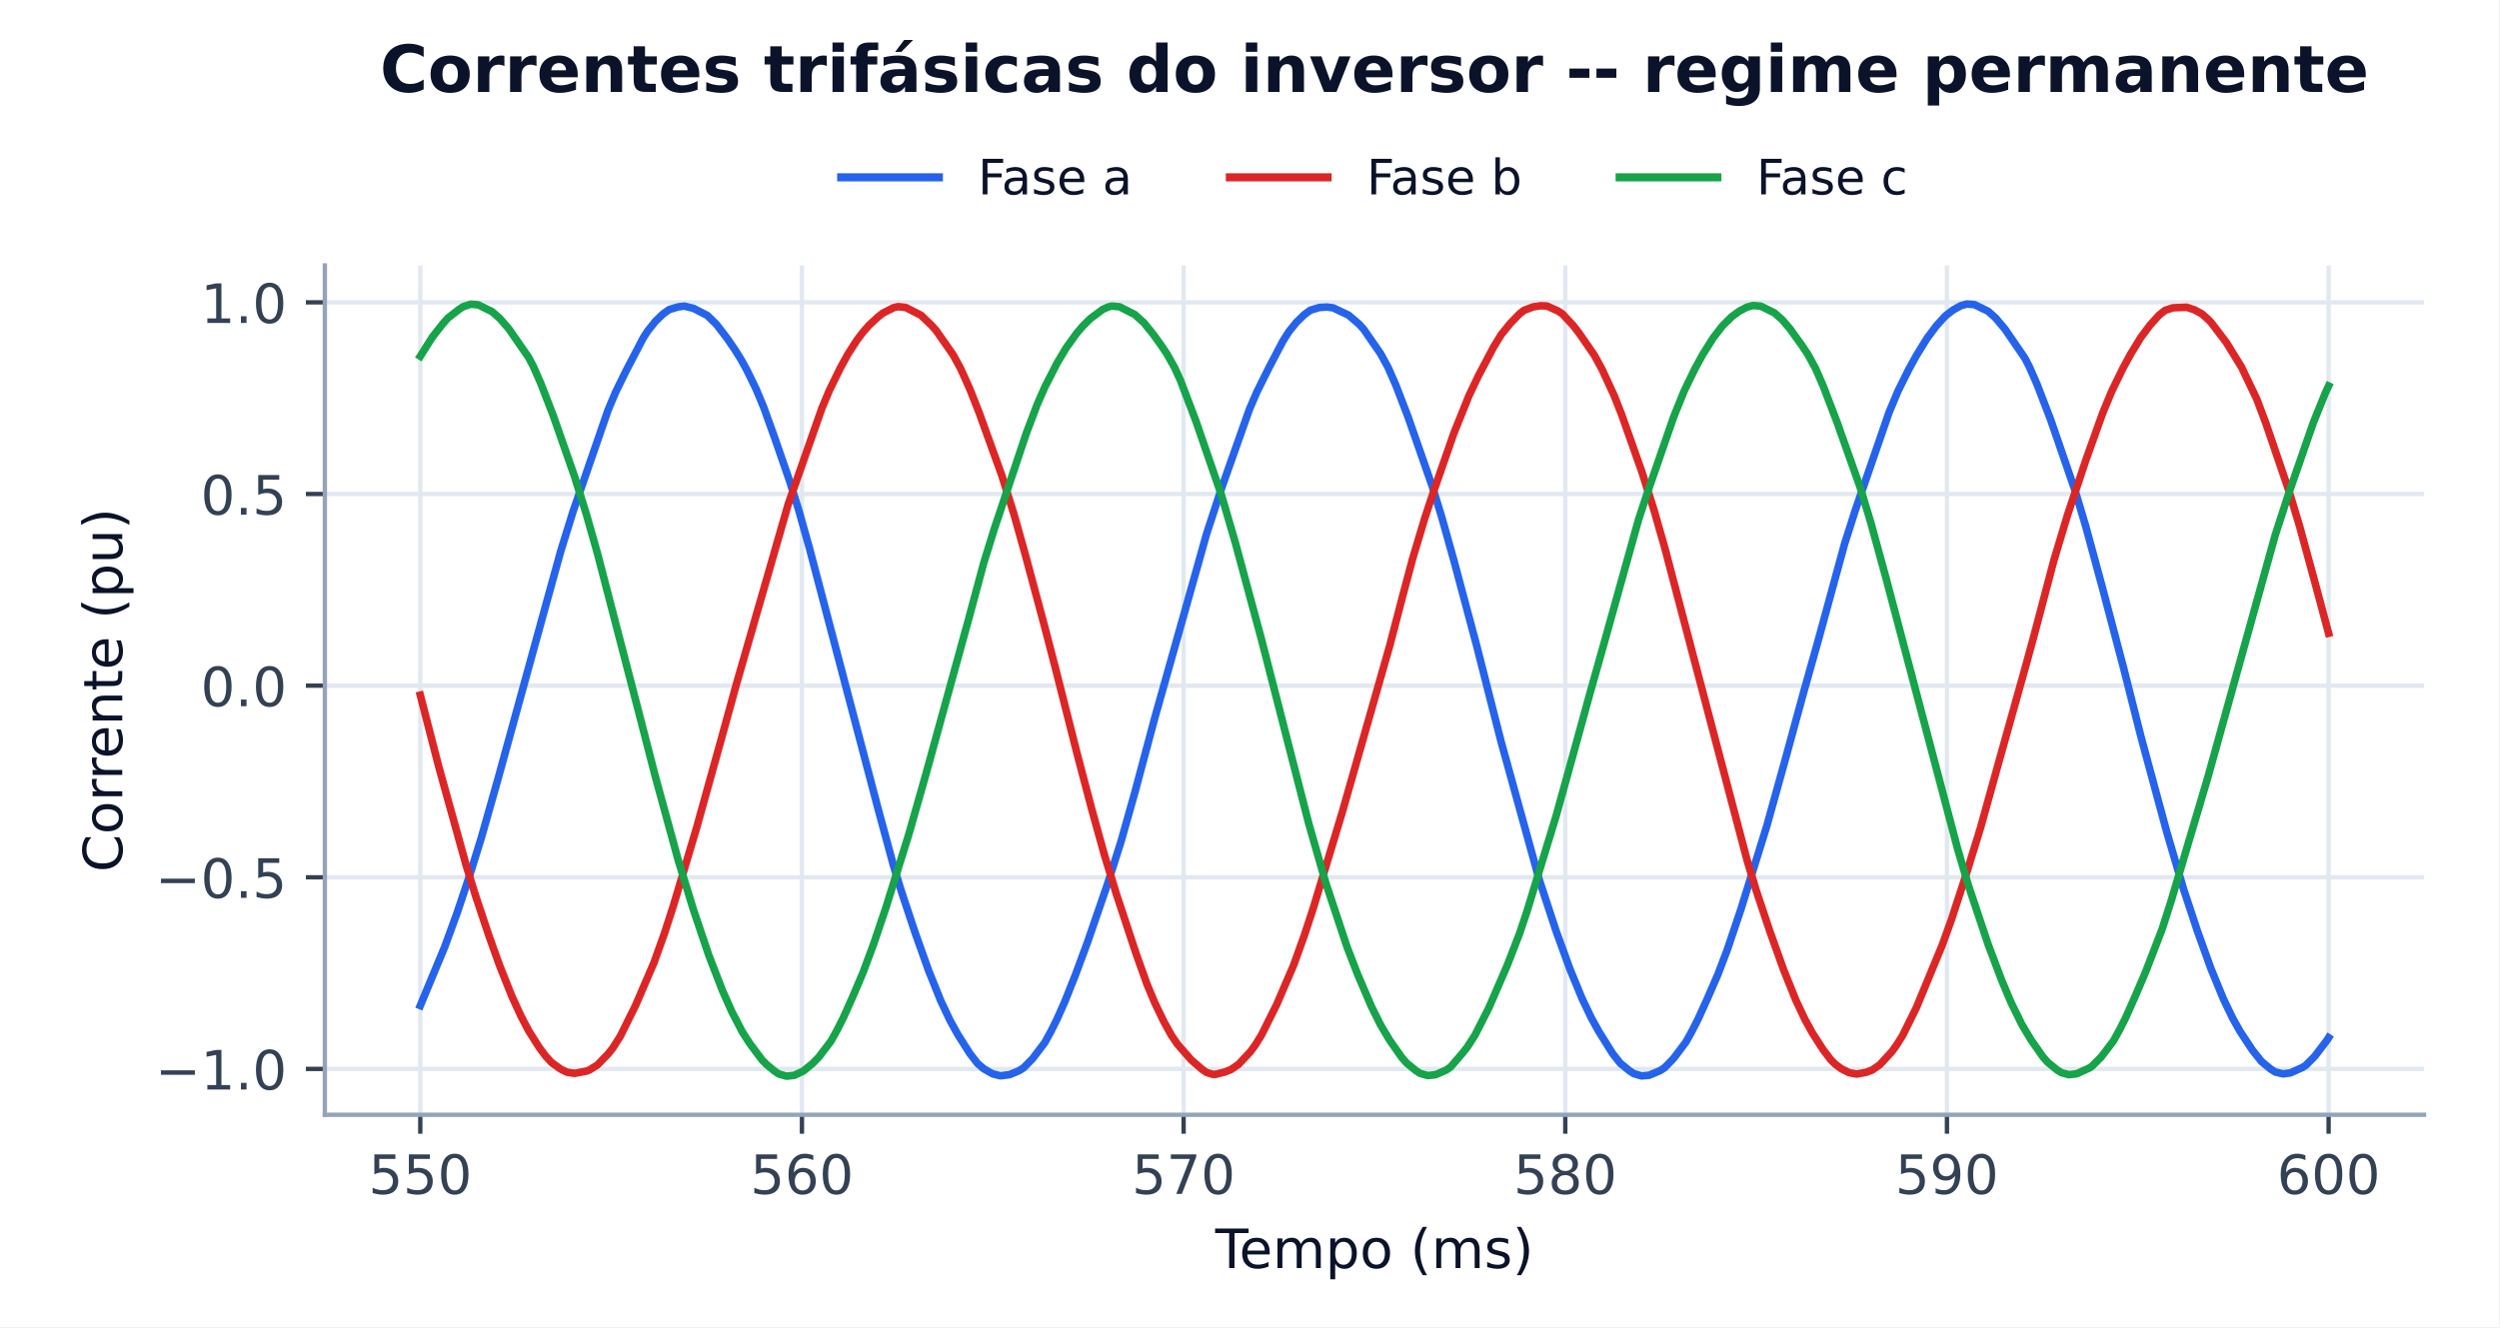
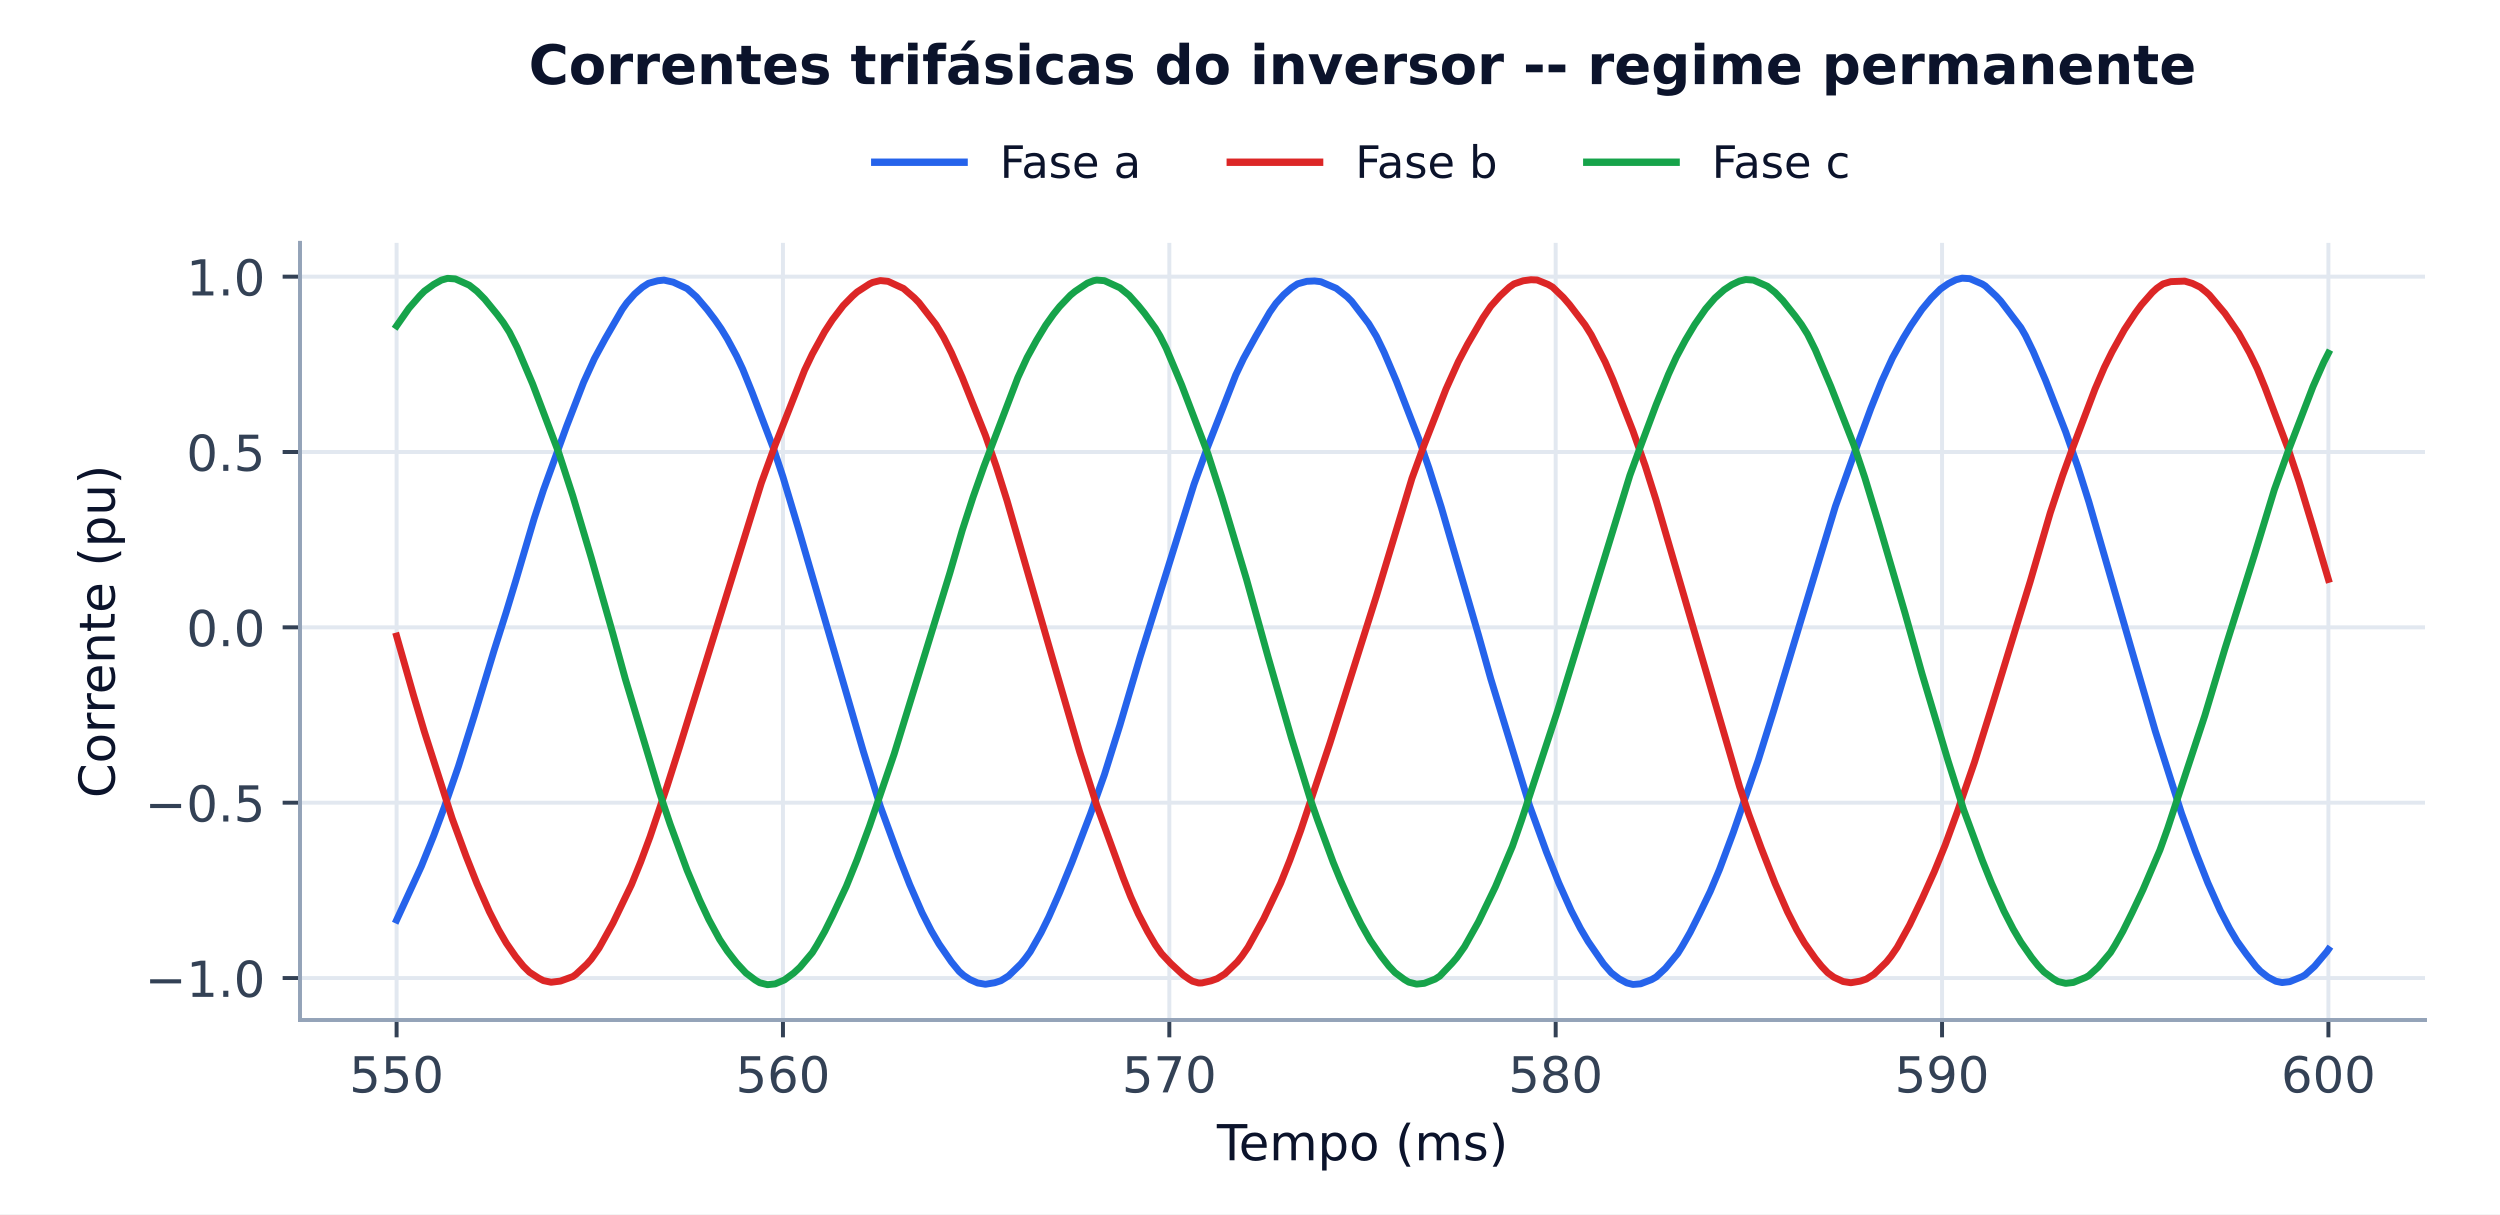
- <svg xmlns="http://www.w3.org/2000/svg" xmlns:xlink="http://www.w3.org/1999/xlink" width="460.8pt" height="244.8pt" viewBox="0 0 460.8 244.8" version="1.1">
+ <svg xmlns="http://www.w3.org/2000/svg" xmlns:xlink="http://www.w3.org/1999/xlink" width="504pt" height="244.8pt" viewBox="0 0 504 244.8" version="1.1">
  <defs>
    <style type="text/css">*{stroke-linejoin: round; stroke-linecap: butt}</style>
  </defs>
  <g id="figure_1">
    <g id="patch_1">
-       <path d="M 0 244.8  L 460.8 244.8  L 460.8 0  L 0 0  z " style="fill: #ffffff" />
+       <path d="M 0 244.8  L 504 244.8  L 504 0  L 0 0  z " style="fill: #ffffff" />
    </g>
    <g id="axes_1">
      <g id="patch_2">
-         <path d="M 59.904 205.632  L 446.976 205.632  L 446.976 48.96  L 59.904 48.96  z " style="fill: #ffffff" />
+         <path d="M 60.48 205.632  L 488.88 205.632  L 488.88 48.96  L 60.48 48.96  z " style="fill: #ffffff" />
      </g>
      <g id="matplotlib.axis_1">
        <g id="xtick_1">
          <g id="line2d_1">
-             <path d="M 77.498 205.632  L 77.498 48.96  " clip-path="url(#p3cdca58658)" style="fill: none; stroke: #e2e8f0; stroke-width: 0.8; stroke-linecap: square" />
+             <path d="M 79.953 205.632  L 79.953 48.96  " clip-path="url(#p0c3bc99618)" style="fill: none; stroke: #e2e8f0; stroke-width: 0.8; stroke-linecap: square" />
          </g>
          <g id="line2d_2">
            <defs>
-               <path id="m3d2c56692a" d="M 0 0  L 0 3.5  " style="stroke: #334155; stroke-width: 0.8" />
+               <path id="ma437b19add" d="M 0 0  L 0 3.5  " style="stroke: #334155; stroke-width: 0.8" />
            </defs>
            <g>
-               <use xlink:href="#m3d2c56692a" x="77.498" y="205.632" style="fill: #334155; stroke: #334155; stroke-width: 0.8" />
+               <use xlink:href="#ma437b19add" x="79.953" y="205.632" style="fill: #334155; stroke: #334155; stroke-width: 0.8" />
            </g>
          </g>
          <g id="text_1">
-             <text style="font-size: 10px; font-family: 'DejaVu Sans', 'Segoe UI', 'Arial', sans-serif; text-anchor: middle; fill: #334155" x="77.498" y="220.23" transform="rotate(-0 77.49818 220.2304)">550</text>
+             <text style="font-size: 10px; font-family: 'DejaVu Sans', 'Segoe UI', 'Arial', sans-serif; text-anchor: middle; fill: #334155" x="79.953" y="220.23" transform="rotate(-0 79.95273 220.2304)">550</text>
          </g>
        </g>
        <g id="xtick_2">
          <g id="line2d_3">
-             <path d="M 147.875 205.632  L 147.875 48.96  " clip-path="url(#p3cdca58658)" style="fill: none; stroke: #e2e8f0; stroke-width: 0.8; stroke-linecap: square" />
+             <path d="M 157.844 205.632  L 157.844 48.96  " clip-path="url(#p0c3bc99618)" style="fill: none; stroke: #e2e8f0; stroke-width: 0.8; stroke-linecap: square" />
          </g>
          <g id="line2d_4">
            <g>
-               <use xlink:href="#m3d2c56692a" x="147.875" y="205.632" style="fill: #334155; stroke: #334155; stroke-width: 0.8" />
+               <use xlink:href="#ma437b19add" x="157.844" y="205.632" style="fill: #334155; stroke: #334155; stroke-width: 0.8" />
            </g>
          </g>
          <g id="text_2">
-             <text style="font-size: 10px; font-family: 'DejaVu Sans', 'Segoe UI', 'Arial', sans-serif; text-anchor: middle; fill: #334155" x="147.875" y="220.23" transform="rotate(-0 147.8749 220.2304)">560</text>
+             <text style="font-size: 10px; font-family: 'DejaVu Sans', 'Segoe UI', 'Arial', sans-serif; text-anchor: middle; fill: #334155" x="157.844" y="220.23" transform="rotate(-0 157.8436 220.2304)">560</text>
          </g>
        </g>
        <g id="xtick_3">
          <g id="line2d_5">
-             <path d="M 218.252 205.632  L 218.252 48.96  " clip-path="url(#p3cdca58658)" style="fill: none; stroke: #e2e8f0; stroke-width: 0.8; stroke-linecap: square" />
+             <path d="M 235.735 205.632  L 235.735 48.96  " clip-path="url(#p0c3bc99618)" style="fill: none; stroke: #e2e8f0; stroke-width: 0.8; stroke-linecap: square" />
          </g>
          <g id="line2d_6">
            <g>
-               <use xlink:href="#m3d2c56692a" x="218.252" y="205.632" style="fill: #334155; stroke: #334155; stroke-width: 0.8" />
+               <use xlink:href="#ma437b19add" x="235.735" y="205.632" style="fill: #334155; stroke: #334155; stroke-width: 0.8" />
            </g>
          </g>
          <g id="text_3">
-             <text style="font-size: 10px; font-family: 'DejaVu Sans', 'Segoe UI', 'Arial', sans-serif; text-anchor: middle; fill: #334155" x="218.252" y="220.23" transform="rotate(-0 218.2516 220.2304)">570</text>
+             <text style="font-size: 10px; font-family: 'DejaVu Sans', 'Segoe UI', 'Arial', sans-serif; text-anchor: middle; fill: #334155" x="235.735" y="220.23" transform="rotate(-0 235.7345 220.2304)">570</text>
          </g>
        </g>
        <g id="xtick_4">
          <g id="line2d_7">
-             <path d="M 288.628 205.632  L 288.628 48.96  " clip-path="url(#p3cdca58658)" style="fill: none; stroke: #e2e8f0; stroke-width: 0.8; stroke-linecap: square" />
+             <path d="M 313.625 205.632  L 313.625 48.96  " clip-path="url(#p0c3bc99618)" style="fill: none; stroke: #e2e8f0; stroke-width: 0.8; stroke-linecap: square" />
          </g>
          <g id="line2d_8">
            <g>
-               <use xlink:href="#m3d2c56692a" x="288.628" y="205.632" style="fill: #334155; stroke: #334155; stroke-width: 0.8" />
+               <use xlink:href="#ma437b19add" x="313.625" y="205.632" style="fill: #334155; stroke: #334155; stroke-width: 0.8" />
            </g>
          </g>
          <g id="text_4">
-             <text style="font-size: 10px; font-family: 'DejaVu Sans', 'Segoe UI', 'Arial', sans-serif; text-anchor: middle; fill: #334155" x="288.628" y="220.23" transform="rotate(-0 288.6284 220.2304)">580</text>
+             <text style="font-size: 10px; font-family: 'DejaVu Sans', 'Segoe UI', 'Arial', sans-serif; text-anchor: middle; fill: #334155" x="313.625" y="220.23" transform="rotate(-0 313.6255 220.2304)">580</text>
          </g>
        </g>
        <g id="xtick_5">
          <g id="line2d_9">
-             <path d="M 359.005 205.632  L 359.005 48.96  " clip-path="url(#p3cdca58658)" style="fill: none; stroke: #e2e8f0; stroke-width: 0.8; stroke-linecap: square" />
+             <path d="M 391.516 205.632  L 391.516 48.96  " clip-path="url(#p0c3bc99618)" style="fill: none; stroke: #e2e8f0; stroke-width: 0.8; stroke-linecap: square" />
          </g>
          <g id="line2d_10">
            <g>
-               <use xlink:href="#m3d2c56692a" x="359.005" y="205.632" style="fill: #334155; stroke: #334155; stroke-width: 0.8" />
+               <use xlink:href="#ma437b19add" x="391.516" y="205.632" style="fill: #334155; stroke: #334155; stroke-width: 0.8" />
            </g>
          </g>
          <g id="text_5">
-             <text style="font-size: 10px; font-family: 'DejaVu Sans', 'Segoe UI', 'Arial', sans-serif; text-anchor: middle; fill: #334155" x="359.005" y="220.23" transform="rotate(-0 359.0051 220.2304)">590</text>
+             <text style="font-size: 10px; font-family: 'DejaVu Sans', 'Segoe UI', 'Arial', sans-serif; text-anchor: middle; fill: #334155" x="391.516" y="220.23" transform="rotate(-0 391.5164 220.2304)">590</text>
          </g>
        </g>
        <g id="xtick_6">
          <g id="line2d_11">
-             <path d="M 429.382 205.632  L 429.382 48.96  " clip-path="url(#p3cdca58658)" style="fill: none; stroke: #e2e8f0; stroke-width: 0.8; stroke-linecap: square" />
+             <path d="M 469.407 205.632  L 469.407 48.96  " clip-path="url(#p0c3bc99618)" style="fill: none; stroke: #e2e8f0; stroke-width: 0.8; stroke-linecap: square" />
          </g>
          <g id="line2d_12">
            <g>
-               <use xlink:href="#m3d2c56692a" x="429.382" y="205.632" style="fill: #334155; stroke: #334155; stroke-width: 0.8" />
+               <use xlink:href="#ma437b19add" x="469.407" y="205.632" style="fill: #334155; stroke: #334155; stroke-width: 0.8" />
            </g>
          </g>
          <g id="text_6">
-             <text style="font-size: 10px; font-family: 'DejaVu Sans', 'Segoe UI', 'Arial', sans-serif; text-anchor: middle; fill: #334155" x="429.382" y="220.23" transform="rotate(-0 429.3818 220.2304)">600</text>
+             <text style="font-size: 10px; font-family: 'DejaVu Sans', 'Segoe UI', 'Arial', sans-serif; text-anchor: middle; fill: #334155" x="469.407" y="220.23" transform="rotate(-0 469.4073 220.2304)">600</text>
          </g>
        </g>
        <g id="text_7">
-           <text style="font-size: 10px; font-family: 'DejaVu Sans', 'Segoe UI', 'Arial', sans-serif; text-anchor: middle; fill: #0b132b" x="253.44" y="233.909" transform="rotate(-0 253.44 233.9086)">Tempo (ms)</text>
+           <text style="font-size: 10px; font-family: 'DejaVu Sans', 'Segoe UI', 'Arial', sans-serif; text-anchor: middle; fill: #0b132b" x="274.68" y="233.909" transform="rotate(-0 274.68 233.9086)">Tempo (ms)</text>
        </g>
      </g>
      <g id="matplotlib.axis_2">
        <g id="ytick_1">
          <g id="line2d_13">
-             <path d="M 59.904 197.173  L 446.976 197.173  " clip-path="url(#p3cdca58658)" style="fill: none; stroke: #e2e8f0; stroke-width: 0.8; stroke-linecap: square" />
+             <path d="M 60.48 197.173  L 488.88 197.173  " clip-path="url(#p0c3bc99618)" style="fill: none; stroke: #e2e8f0; stroke-width: 0.8; stroke-linecap: square" />
          </g>
          <g id="line2d_14">
            <defs>
-               <path id="m2f5273714c" d="M 0 0  L -3.5 0  " style="stroke: #334155; stroke-width: 0.8" />
+               <path id="m1d8963b9db" d="M 0 0  L -3.5 0  " style="stroke: #334155; stroke-width: 0.8" />
            </defs>
            <g>
-               <use xlink:href="#m2f5273714c" x="59.904" y="197.173" style="fill: #334155; stroke: #334155; stroke-width: 0.8" />
+               <use xlink:href="#m1d8963b9db" x="60.48" y="197.173" style="fill: #334155; stroke: #334155; stroke-width: 0.8" />
            </g>
          </g>
          <g id="text_8">
-             <text style="font-size: 10px; font-family: 'DejaVu Sans', 'Segoe UI', 'Arial', sans-serif; text-anchor: end; fill: #334155" x="52.904" y="200.972" transform="rotate(-0 52.904 200.9718)">−1.0</text>
+             <text style="font-size: 10px; font-family: 'DejaVu Sans', 'Segoe UI', 'Arial', sans-serif; text-anchor: end; fill: #334155" x="53.48" y="200.972" transform="rotate(-0 53.48 200.9718)">−1.0</text>
          </g>
        </g>
        <g id="ytick_2">
          <g id="line2d_15">
-             <path d="M 59.904 161.823  L 446.976 161.823  " clip-path="url(#p3cdca58658)" style="fill: none; stroke: #e2e8f0; stroke-width: 0.8; stroke-linecap: square" />
+             <path d="M 60.48 161.823  L 488.88 161.823  " clip-path="url(#p0c3bc99618)" style="fill: none; stroke: #e2e8f0; stroke-width: 0.8; stroke-linecap: square" />
          </g>
          <g id="line2d_16">
            <g>
-               <use xlink:href="#m2f5273714c" x="59.904" y="161.823" style="fill: #334155; stroke: #334155; stroke-width: 0.8" />
+               <use xlink:href="#m1d8963b9db" x="60.48" y="161.823" style="fill: #334155; stroke: #334155; stroke-width: 0.8" />
            </g>
          </g>
          <g id="text_9">
-             <text style="font-size: 10px; font-family: 'DejaVu Sans', 'Segoe UI', 'Arial', sans-serif; text-anchor: end; fill: #334155" x="52.904" y="165.622" transform="rotate(-0 52.904 165.6219)">−0.5</text>
+             <text style="font-size: 10px; font-family: 'DejaVu Sans', 'Segoe UI', 'Arial', sans-serif; text-anchor: end; fill: #334155" x="53.48" y="165.622" transform="rotate(-0 53.48 165.6219)">−0.5</text>
          </g>
        </g>
        <g id="ytick_3">
          <g id="line2d_17">
-             <path d="M 59.904 126.473  L 446.976 126.473  " clip-path="url(#p3cdca58658)" style="fill: none; stroke: #e2e8f0; stroke-width: 0.8; stroke-linecap: square" />
+             <path d="M 60.48 126.473  L 488.88 126.473  " clip-path="url(#p0c3bc99618)" style="fill: none; stroke: #e2e8f0; stroke-width: 0.8; stroke-linecap: square" />
          </g>
          <g id="line2d_18">
            <g>
-               <use xlink:href="#m2f5273714c" x="59.904" y="126.473" style="fill: #334155; stroke: #334155; stroke-width: 0.8" />
+               <use xlink:href="#m1d8963b9db" x="60.48" y="126.473" style="fill: #334155; stroke: #334155; stroke-width: 0.8" />
            </g>
          </g>
          <g id="text_10">
-             <text style="font-size: 10px; font-family: 'DejaVu Sans', 'Segoe UI', 'Arial', sans-serif; text-anchor: end; fill: #334155" x="52.904" y="130.272" transform="rotate(-0 52.904 130.272)">0.0</text>
+             <text style="font-size: 10px; font-family: 'DejaVu Sans', 'Segoe UI', 'Arial', sans-serif; text-anchor: end; fill: #334155" x="53.48" y="130.272" transform="rotate(-0 53.48 130.272)">0.0</text>
          </g>
        </g>
        <g id="ytick_4">
          <g id="line2d_19">
-             <path d="M 59.904 91.123  L 446.976 91.123  " clip-path="url(#p3cdca58658)" style="fill: none; stroke: #e2e8f0; stroke-width: 0.8; stroke-linecap: square" />
+             <path d="M 60.48 91.123  L 488.88 91.123  " clip-path="url(#p0c3bc99618)" style="fill: none; stroke: #e2e8f0; stroke-width: 0.8; stroke-linecap: square" />
          </g>
          <g id="line2d_20">
            <g>
-               <use xlink:href="#m2f5273714c" x="59.904" y="91.123" style="fill: #334155; stroke: #334155; stroke-width: 0.8" />
+               <use xlink:href="#m1d8963b9db" x="60.48" y="91.123" style="fill: #334155; stroke: #334155; stroke-width: 0.8" />
            </g>
          </g>
          <g id="text_11">
-             <text style="font-size: 10px; font-family: 'DejaVu Sans', 'Segoe UI', 'Arial', sans-serif; text-anchor: end; fill: #334155" x="52.904" y="94.922" transform="rotate(-0 52.904 94.92212)">0.5</text>
+             <text style="font-size: 10px; font-family: 'DejaVu Sans', 'Segoe UI', 'Arial', sans-serif; text-anchor: end; fill: #334155" x="53.48" y="94.922" transform="rotate(-0 53.48 94.92212)">0.5</text>
          </g>
        </g>
        <g id="ytick_5">
          <g id="line2d_21">
-             <path d="M 59.904 55.773  L 446.976 55.773  " clip-path="url(#p3cdca58658)" style="fill: none; stroke: #e2e8f0; stroke-width: 0.8; stroke-linecap: square" />
+             <path d="M 60.48 55.773  L 488.88 55.773  " clip-path="url(#p0c3bc99618)" style="fill: none; stroke: #e2e8f0; stroke-width: 0.8; stroke-linecap: square" />
          </g>
          <g id="line2d_22">
            <g>
-               <use xlink:href="#m2f5273714c" x="59.904" y="55.773" style="fill: #334155; stroke: #334155; stroke-width: 0.8" />
+               <use xlink:href="#m1d8963b9db" x="60.48" y="55.773" style="fill: #334155; stroke: #334155; stroke-width: 0.8" />
            </g>
          </g>
          <g id="text_12">
-             <text style="font-size: 10px; font-family: 'DejaVu Sans', 'Segoe UI', 'Arial', sans-serif; text-anchor: end; fill: #334155" x="52.904" y="59.572" transform="rotate(-0 52.904 59.57223)">1.0</text>
+             <text style="font-size: 10px; font-family: 'DejaVu Sans', 'Segoe UI', 'Arial', sans-serif; text-anchor: end; fill: #334155" x="53.48" y="59.572" transform="rotate(-0 53.48 59.57223)">1.0</text>
          </g>
        </g>
        <g id="text_13">
-           <text style="font-size: 10px; font-family: 'DejaVu Sans', 'Segoe UI', 'Arial', sans-serif; text-anchor: middle; fill: #0b132b" x="22.541" y="127.296" transform="rotate(-90 22.5415 127.296)">Corrente (pu)</text>
+           <text style="font-size: 10px; font-family: 'DejaVu Sans', 'Segoe UI', 'Arial', sans-serif; text-anchor: middle; fill: #0b132b" x="23.117" y="127.296" transform="rotate(-90 23.1175 127.296)">Corrente (pu)</text>
        </g>
      </g>
      <g id="line2d_23">
-         <path d="M 77.498 185.488  L 82.002 174.657  L 84.254 168.481  L 86.506 161.768  L 88.758 154.51  L 91.855 143.575  L 100.019 113.888  L 103.397 101.654  L 105.649 94.406  L 112.124 75.639  L 113.531 72.295  L 115.502 68.287  L 118.598 62.355  L 119.443 61.041  L 120.85 59.276  L 122.258 57.914  L 123.384 57.11  L 125.073 56.599  L 126.199 56.467  L 127.888 56.885  L 130.421 58.183  L 132.111 59.841  L 134.081 62.409  L 135.489 64.465  L 136.615 66.265  L 137.741 68.31  L 139.43 71.783  L 140.837 75.17  L 142.808 80.658  L 145.623 88.786  L 147.312 94.209  L 149.282 101.222  L 161.95 149.335  L 164.765 159.701  L 166.173 164.311  L 168.706 171.939  L 171.24 179.059  L 173.492 184.655  L 175.181 188.228  L 176.589 190.779  L 178.841 194.335  L 180.248 196.148  L 181.374 197.124  L 182.5 197.786  L 183.063 198.087  L 184.471 198.44  L 186.16 198.227  L 187.849 197.529  L 188.693 197.009  L 190.382 195.302  L 192.635 192.335  L 193.761 190.292  L 194.887 188.038  L 196.294 184.873  L 198.265 179.921  L 200.517 173.835  L 204.176 163.212  L 206.71 155.213  L 209.243 146.233  L 212.903 132.53  L 220.222 106.552  L 222.474 98.51  L 225.289 89.919  L 230.356 75.575  L 231.764 72.295  L 234.016 67.768  L 236.55 62.936  L 237.676 61.152  L 239.083 59.418  L 240.491 58.049  L 241.617 57.223  L 243.306 56.713  L 244.713 56.641  L 245.839 56.79  L 248.654 58.121  L 250.625 59.815  L 251.469 60.75  L 254.566 65.233  L 255.974 67.819  L 257.381 71.041  L 259.633 76.897  L 264.137 89.809  L 265.826 95.317  L 268.078 103.346  L 272.301 119.149  L 274.835 129.131  L 276.805 136.855  L 283.843 162.326  L 286.939 171.751  L 289.473 178.721  L 291.725 184.197  L 293.414 187.731  L 294.822 190.278  L 297.355 194.337  L 298.763 196.118  L 300.452 197.504  L 301.296 198.054  L 302.704 198.462  L 304.111 198.333  L 306.082 197.498  L 306.926 196.962  L 308.615 195.216  L 310.867 192.218  L 311.993 190.192  L 313.119 187.973  L 314.809 184.253  L 316.779 179.72  L 318.468 175.274  L 321.002 167.759  L 325.787 152.359  L 329.165 140.205  L 332.543 127.828  L 335.359 117.799  L 340.144 100.271  L 342.115 94.091  L 348.308 76.131  L 349.997 72.093  L 351.967 68.128  L 353.375 65.571  L 355.346 62.38  L 357.035 60.123  L 358.724 58.264  L 360.131 57.183  L 361.539 56.401  L 362.665 56.081  L 364.072 56.179  L 366.606 57.421  L 368.013 58.688  L 369.702 60.7  L 373.362 66.041  L 374.206 67.665  L 375.614 70.88  L 378.148 77.471  L 382.652 90.558  L 384.622 97.167  L 387.719 108.579  L 391.66 123.538  L 394.756 135.801  L 399.542 153.481  L 402.639 164.017  L 405.172 171.687  L 407.706 178.723  L 409.958 184.21  L 411.647 187.727  L 413.054 190.253  L 415.306 193.666  L 416.996 195.795  L 418.685 197.19  L 419.529 197.728  L 420.937 198.084  L 422.344 197.901  L 424.596 196.884  L 425.159 196.522  L 426.848 194.816  L 429.1 191.855  L 429.382 191.412  L 429.382 191.412  " clip-path="url(#p3cdca58658)" style="fill: none; stroke: #2563eb; stroke-width: 1.4; stroke-linecap: square" />
+         <path d="M 79.953 185.488  L 84.938 174.657  L 87.43 168.481  L 89.611 162.637  L 92.415 154.51  L 95.531 144.576  L 99.581 131.215  L 102.074 123.345  L 103.943 117.192  L 107.682 104.553  L 109.551 98.822  L 114.225 85.925  L 117.652 77.077  L 119.833 72.295  L 122.014 68.287  L 125.441 62.355  L 126.376 61.041  L 127.934 59.276  L 129.491 57.914  L 130.738 57.11  L 132.607 56.599  L 133.853 56.467  L 135.723 56.885  L 138.527 58.183  L 140.396 59.841  L 142.577 62.409  L 144.135 64.465  L 145.381 66.265  L 146.627 68.31  L 148.497 71.783  L 149.743 74.444  L 151.612 79.068  L 155.974 90.508  L 157.844 96.143  L 160.959 106.537  L 174.045 151.484  L 177.472 162.569  L 181.211 172.761  L 183.392 178.314  L 185.884 184.005  L 187.754 187.661  L 189.312 190.309  L 191.804 193.923  L 193.362 195.826  L 194.297 196.657  L 195.543 197.473  L 197.101 198.166  L 198.658 198.422  L 200.528 198.122  L 201.774 197.713  L 203.332 196.737  L 205.824 194.309  L 206.759 193.15  L 207.694 191.877  L 209.875 188.038  L 211.433 184.873  L 213.614 179.921  L 216.106 173.835  L 219.845 164.06  L 222.649 156.172  L 225.765 146.233  L 229.815 132.53  L 237.604 107.572  L 240.72 97.616  L 243.524 89.919  L 249.132 75.575  L 250.69 72.295  L 253.182 67.768  L 255.986 62.936  L 257.232 61.152  L 258.79 59.418  L 260.348 58.049  L 261.594 57.223  L 263.464 56.713  L 265.022 56.641  L 266.268 56.79  L 269.383 58.121  L 271.564 59.815  L 272.499 60.75  L 275.926 65.233  L 277.484 67.819  L 279.042 71.041  L 281.534 76.897  L 286.208 88.955  L 288.077 94.367  L 290.57 102.289  L 298.047 127.97  L 300.54 136.855  L 308.329 162.326  L 311.756 171.751  L 314.249 177.996  L 316.741 183.557  L 318.61 187.168  L 320.168 189.808  L 323.284 194.337  L 324.842 196.118  L 326.4 197.32  L 327.957 198.153  L 329.204 198.462  L 330.761 198.333  L 332.942 197.498  L 333.877 196.962  L 335.746 195.216  L 338.239 192.218  L 339.174 190.704  L 340.731 187.973  L 342.601 184.253  L 344.782 179.72  L 346.651 175.274  L 349.455 167.759  L 354.44 153.323  L 357.556 143.354  L 366.903 112.339  L 370.018 102.08  L 373.757 91.582  L 377.184 82.289  L 379.365 76.849  L 381.546 72.093  L 383.727 68.128  L 385.285 65.571  L 387.466 62.38  L 389.335 60.123  L 391.205 58.264  L 392.763 57.183  L 394.32 56.401  L 395.567 56.081  L 397.125 56.179  L 399.617 57.257  L 400.24 57.649  L 402.421 59.691  L 403.356 60.7  L 407.406 66.041  L 408.341 67.665  L 409.899 70.88  L 412.391 76.691  L 416.441 87.074  L 418.934 94.271  L 421.115 101.172  L 429.527 130.301  L 434.512 147.404  L 439.809 164.017  L 442.613 171.687  L 445.105 177.993  L 447.598 183.571  L 449.467 187.167  L 451.025 189.79  L 452.894 192.39  L 454.764 194.803  L 455.698 195.795  L 457.256 197.006  L 458.814 197.819  L 460.06 198.084  L 461.618 197.901  L 464.111 196.884  L 464.734 196.522  L 466.603 194.816  L 469.096 191.855  L 469.407 191.412  L 469.407 191.412  " clip-path="url(#p0c3bc99618)" style="fill: none; stroke: #2563eb; stroke-width: 1.4; stroke-linecap: square" />
      </g>
      <g id="line2d_24">
-         <path d="M 77.498 128.224  L 80.876 141.323  L 85.943 159.564  L 87.632 165.04  L 90.166 172.643  L 92.137 178.138  L 94.389 183.778  L 96.078 187.452  L 97.485 190.135  L 99.456 193.254  L 100.582 194.766  L 101.708 195.999  L 103.397 197.21  L 104.523 197.77  L 105.93 197.993  L 108.182 197.565  L 108.745 197.329  L 110.153 196.446  L 112.124 194.411  L 112.968 193.362  L 114.376 191.14  L 117.191 185.468  L 120.569 177.608  L 122.539 172.108  L 124.228 166.879  L 128.451 152.68  L 132.955 136.494  L 135.77 126.26  L 145.341 93.005  L 151.534 75.35  L 152.942 71.98  L 154.913 67.949  L 156.32 65.385  L 158.009 62.746  L 159.135 61.26  L 160.261 59.981  L 161.95 58.419  L 162.795 57.76  L 164.765 56.759  L 165.61 56.561  L 167.017 56.718  L 169.832 58.157  L 171.803 60.045  L 172.648 61.007  L 175.744 65.436  L 177.152 68.021  L 178.841 71.784  L 180.53 76.07  L 184.752 87.762  L 187.004 94.973  L 188.975 102.002  L 192.635 115.626  L 194.605 123.206  L 198.546 138.765  L 201.361 149.451  L 203.613 157.582  L 205.865 164.948  L 209.525 176.016  L 211.495 181.525  L 212.903 184.906  L 214.592 188.414  L 216 190.969  L 217.126 192.617  L 219.659 195.517  L 221.63 197.227  L 222.474 197.815  L 223.6 198.167  L 224.163 198.164  L 225.852 197.739  L 226.978 197.293  L 228.386 196.328  L 230.638 193.909  L 231.482 192.737  L 232.608 190.924  L 235.424 185.267  L 238.52 178.069  L 240.491 172.597  L 242.18 167.442  L 247.528 149.733  L 256.255 119.104  L 258.507 110.457  L 260.478 103.06  L 262.73 95.542  L 264.419 90.446  L 268.078 79.926  L 270.893 72.925  L 272.582 69.383  L 275.398 64.03  L 276.805 61.736  L 278.494 59.645  L 280.183 57.904  L 281.028 57.239  L 282.717 56.604  L 284.124 56.395  L 285.25 56.449  L 287.221 57.333  L 288.065 57.878  L 290.036 59.981  L 291.162 61.425  L 293.977 65.504  L 295.385 68.083  L 297.637 72.961  L 299.044 76.54  L 302.704 86.9  L 304.956 93.972  L 306.926 100.871  L 322.128 158.595  L 323.817 164.2  L 326.35 171.799  L 328.884 178.871  L 331.136 184.471  L 332.825 188.055  L 334.232 190.606  L 336.203 193.663  L 337.611 195.513  L 338.455 196.342  L 339.581 197.17  L 340.989 197.874  L 342.396 198.12  L 344.085 197.8  L 345.211 197.384  L 346.619 196.402  L 348.871 193.952  L 349.715 192.784  L 350.841 190.979  L 353.375 185.845  L 358.161 174.264  L 359.85 169.573  L 362.383 161.822  L 365.198 152.69  L 368.858 139.52  L 373.362 123.448  L 375.051 117.282  L 378.711 103.405  L 381.244 94.974  L 384.622 84.863  L 387.719 76.208  L 389.408 72.129  L 391.378 68.082  L 392.786 65.467  L 394.756 62.24  L 396.446 59.981  L 398.135 58.109  L 399.261 57.239  L 400.668 56.776  L 403.202 56.674  L 404.609 57.134  L 406.017 57.891  L 407.143 58.895  L 407.706 59.468  L 410.521 63.164  L 413.336 67.75  L 416.151 73.648  L 417.84 78.148  L 422.063 90.538  L 424.033 97.07  L 426.848 107.385  L 429.382 116.811  L 429.382 116.811  " clip-path="url(#p3cdca58658)" style="fill: none; stroke: #dc2626; stroke-width: 1.4; stroke-linecap: square" />
+         <path d="M 79.953 128.224  L 83.38 140.231  L 85.561 147.542  L 91.169 165.04  L 93.973 172.643  L 96.154 178.138  L 98.647 183.778  L 100.516 187.452  L 102.074 190.135  L 103.943 192.835  L 105.501 194.766  L 106.747 195.999  L 108.617 197.21  L 109.551 197.691  L 111.109 198.019  L 112.978 197.786  L 115.471 196.884  L 116.094 196.446  L 118.275 194.411  L 119.21 193.362  L 120.768 191.14  L 123.572 186.096  L 127.31 178.336  L 129.18 173.722  L 131.049 168.686  L 134.476 158.533  L 136.969 150.692  L 153.482 97.375  L 156.286 89.676  L 162.206 74.629  L 163.763 71.371  L 166.256 66.853  L 167.814 64.458  L 169.995 61.605  L 171.864 59.696  L 172.799 58.859  L 175.291 57.239  L 175.914 56.937  L 177.472 56.561  L 179.03 56.718  L 182.146 58.157  L 184.327 60.045  L 185.261 61.007  L 188.688 65.436  L 190.246 68.021  L 191.804 71.109  L 193.985 76.07  L 198.658 87.762  L 200.839 94.027  L 203.02 100.933  L 212.99 135.529  L 217.664 151.572  L 221.091 162.325  L 226.388 176.846  L 227.945 180.786  L 229.503 184.267  L 231.373 187.853  L 232.93 190.498  L 234.177 192.263  L 236.046 194.254  L 238.539 196.567  L 239.785 197.439  L 240.408 197.815  L 241.654 198.167  L 242.277 198.164  L 244.147 197.739  L 245.393 197.293  L 246.951 196.328  L 249.443 193.909  L 250.378 192.737  L 251.624 190.924  L 254.74 185.267  L 258.167 178.069  L 260.037 173.405  L 262.217 167.442  L 268.137 149.733  L 277.484 120.152  L 284.65 96.433  L 287.143 89.612  L 291.504 78.461  L 293.997 72.925  L 295.866 69.383  L 298.982 64.03  L 300.54 61.736  L 302.409 59.645  L 304.279 57.904  L 305.213 57.239  L 307.083 56.604  L 308.64 56.395  L 309.887 56.449  L 312.068 57.333  L 313.002 57.878  L 315.183 59.981  L 316.43 61.425  L 319.545 65.504  L 320.791 67.495  L 323.595 72.961  L 325.153 76.54  L 329.204 86.9  L 331.696 93.972  L 333.877 100.871  L 350.702 158.595  L 352.571 164.2  L 355.063 170.974  L 357.867 178.129  L 360.36 183.818  L 362.229 187.486  L 363.787 190.137  L 365.968 193.235  L 367.214 194.784  L 368.461 196.099  L 369.707 197.011  L 371.576 197.874  L 373.134 198.12  L 375.003 197.8  L 376.25 197.384  L 377.808 196.402  L 380.3 193.952  L 381.235 192.784  L 382.481 190.979  L 384.974 186.469  L 387.466 181.261  L 389.959 175.726  L 392.139 170.392  L 394.632 163.574  L 398.059 153.657  L 401.486 142.683  L 406.783 125.372  L 409.275 117.282  L 413.326 103.405  L 415.818 95.888  L 417.688 90.739  L 422.361 78.42  L 424.231 74.077  L 425.788 70.927  L 428.281 66.454  L 430.462 63.147  L 431.708 61.456  L 433.889 58.969  L 434.824 58.109  L 436.07 57.239  L 437.628 56.776  L 440.432 56.674  L 441.99 57.134  L 443.547 57.891  L 444.794 58.895  L 445.417 59.468  L 448.533 63.164  L 451.337 67.217  L 453.518 71.133  L 455.075 74.35  L 456.633 78.148  L 461.307 90.538  L 463.488 97.07  L 466.292 106.309  L 469.407 116.811  L 469.407 116.811  " clip-path="url(#p0c3bc99618)" style="fill: none; stroke: #dc2626; stroke-width: 1.4; stroke-linecap: square" />
      </g>
      <g id="line2d_25">
-         <path d="M 77.498 65.706  L 79.75 62.141  L 81.721 59.64  L 82.565 58.694  L 84.536 57.148  L 85.38 56.58  L 86.788 56.117  L 88.195 56.23  L 90.729 57.491  L 92.137 58.715  L 93.826 60.66  L 97.485 65.938  L 98.33 67.556  L 99.737 70.763  L 101.989 76.591  L 105.93 87.848  L 108.182 95.066  L 110.153 102.025  L 117.472 130.184  L 120.85 143.276  L 125.073 158.717  L 127.888 167.879  L 130.703 176.228  L 133.237 182.769  L 134.926 186.571  L 136.896 190.369  L 138.304 192.553  L 140.556 195.556  L 141.4 196.402  L 142.808 197.563  L 143.652 198.125  L 145.06 198.511  L 146.467 198.348  L 148.156 197.542  L 149.845 196.163  L 150.971 195.007  L 153.224 192.05  L 154.35 190.021  L 155.476 187.788  L 157.165 184.021  L 159.135 179.395  L 161.106 174.087  L 163.358 167.419  L 167.58 153.892  L 170.677 143.004  L 178.559 114.386  L 181.374 103.911  L 183.345 97.55  L 189.256 79.889  L 191.227 74.673  L 192.635 71.458  L 194.887 67.031  L 196.576 64.198  L 198.546 61.457  L 199.672 60.132  L 201.08 58.749  L 203.332 57.073  L 204.458 56.585  L 205.021 56.463  L 206.428 56.584  L 209.243 58.014  L 210.932 59.534  L 212.621 61.627  L 214.029 63.578  L 215.155 65.248  L 216.563 67.748  L 217.689 70.223  L 220.504 77.623  L 225.289 91.517  L 227.823 100.222  L 232.608 117.94  L 241.335 151.953  L 244.432 162.753  L 248.373 174.638  L 250.343 179.74  L 252.877 185.652  L 254.566 189.053  L 256.255 191.891  L 258.507 195.096  L 259.352 196.061  L 261.041 197.452  L 261.885 198.007  L 263.293 198.395  L 264.7 198.236  L 266.671 197.388  L 267.515 196.782  L 269.767 194.156  L 270.612 193.073  L 272.019 190.865  L 274.553 185.866  L 277.931 178.054  L 280.183 172.236  L 281.591 168.03  L 286.939 150.502  L 289.754 140.352  L 293.132 128.056  L 295.948 118.064  L 302.141 95.839  L 303.83 90.717  L 308.615 76.903  L 310.586 72.035  L 312.556 67.981  L 313.964 65.409  L 315.935 62.275  L 317.624 60.099  L 319.313 58.423  L 320.72 57.395  L 322.128 56.654  L 323.254 56.355  L 324.661 56.47  L 327.195 57.713  L 328.602 58.958  L 330.01 60.584  L 332.262 63.714  L 333.388 65.412  L 334.795 68  L 336.203 71.247  L 338.737 77.872  L 342.959 89.77  L 344.93 96.272  L 347.745 106.542  L 360.976 156.592  L 362.946 163.269  L 366.606 174.217  L 369.139 180.925  L 370.828 184.921  L 372.799 188.937  L 374.488 191.785  L 376.74 194.992  L 377.585 195.951  L 379.274 197.326  L 380.118 197.872  L 381.526 198.242  L 382.933 198.061  L 385.185 197.04  L 385.748 196.68  L 387.437 194.985  L 389.689 192.028  L 390.815 189.995  L 391.941 187.753  L 393.63 183.977  L 395.601 179.37  L 398.698 171.347  L 400.387 166.059  L 407.143 143.291  L 419.529 98.738  L 422.063 90.921  L 426.567 77.95  L 428.819 72.393  L 429.382 71.195  L 429.382 71.195  " clip-path="url(#p3cdca58658)" style="fill: none; stroke: #16a34a; stroke-width: 1.4; stroke-linecap: square" />
+         <path d="M 79.953 65.706  L 82.445 62.141  L 84.626 59.64  L 85.561 58.694  L 87.43 57.339  L 88.988 56.468  L 90.234 56.117  L 91.792 56.23  L 94.596 57.491  L 96.154 58.715  L 97.712 60.3  L 100.204 63.351  L 101.451 65.011  L 102.697 66.966  L 104.255 70.059  L 107.37 77.376  L 112.667 91.341  L 115.471 99.953  L 119.21 112.495  L 123.572 127.814  L 126.064 136.885  L 132.919 159.671  L 135.099 166.15  L 138.527 175.459  L 141.019 181.377  L 142.889 185.368  L 145.07 189.377  L 146.627 191.733  L 148.497 194.13  L 150.366 196.148  L 152.235 197.563  L 153.17 198.125  L 154.728 198.511  L 156.286 198.348  L 158.155 197.542  L 160.025 196.163  L 161.271 195.007  L 163.763 192.05  L 164.698 190.535  L 166.256 187.788  L 167.814 184.659  L 170.618 178.677  L 172.799 173.286  L 175.291 166.542  L 180.276 151.965  L 184.95 136.802  L 188.065 126.666  L 191.493 115.508  L 193.985 106.932  L 196.166 100.223  L 198.347 94.06  L 205.201 76.104  L 207.071 72.056  L 208.94 68.656  L 210.809 65.566  L 212.367 63.366  L 213.614 61.808  L 215.794 59.519  L 216.729 58.749  L 219.222 57.073  L 220.468 56.585  L 221.091 56.463  L 222.649 56.584  L 225.765 58.014  L 227.634 59.534  L 229.503 61.627  L 230.75 63.166  L 232.93 66.177  L 233.865 67.748  L 235.111 70.223  L 238.227 77.623  L 243.524 91.517  L 246.328 100.222  L 251.313 116.846  L 255.675 132.554  L 260.348 148.773  L 264.087 160.904  L 265.645 165.372  L 268.76 173.823  L 270.318 177.62  L 272.499 182.478  L 274.368 186.248  L 276.238 189.561  L 278.419 192.734  L 279.977 194.727  L 281.223 196.061  L 283.092 197.452  L 284.027 198.007  L 285.585 198.395  L 287.143 198.236  L 289.323 197.388  L 290.258 196.782  L 292.751 194.156  L 293.685 193.073  L 295.243 190.865  L 298.047 185.866  L 301.474 178.776  L 304.902 170.627  L 306.771 165.276  L 313.937 143.493  L 328.581 95.839  L 330.138 91.574  L 333.877 81.585  L 336.37 75.444  L 337.927 72.035  L 339.797 68.539  L 341.666 65.409  L 343.847 62.275  L 345.717 60.099  L 347.586 58.423  L 349.144 57.395  L 350.702 56.654  L 351.948 56.355  L 353.506 56.47  L 356.31 57.713  L 357.867 58.958  L 359.425 60.584  L 361.918 63.714  L 363.164 65.412  L 364.41 67.402  L 365.968 70.535  L 369.084 77.872  L 373.757 89.77  L 375.938 96.272  L 378.742 105.498  L 384.039 123.57  L 387.466 135.778  L 392.763 153.491  L 395.878 163.269  L 399.617 173.405  L 401.486 178.048  L 403.979 183.645  L 405.848 187.278  L 407.406 189.93  L 409.587 193.057  L 410.833 194.624  L 412.08 195.951  L 413.949 197.326  L 414.884 197.872  L 416.441 198.242  L 417.999 198.061  L 420.492 197.04  L 421.115 196.68  L 422.984 194.985  L 425.477 192.028  L 426.411 190.511  L 427.969 187.753  L 429.839 183.977  L 432.02 179.37  L 435.447 171.347  L 437.005 166.991  L 444.482 144.3  L 448.533 130.819  L 451.025 122.91  L 454.452 112.009  L 458.503 98.738  L 461.307 90.921  L 466.292 77.95  L 468.473 73.022  L 469.407 71.195  L 469.407 71.195  " clip-path="url(#p0c3bc99618)" style="fill: none; stroke: #16a34a; stroke-width: 1.4; stroke-linecap: square" />
      </g>
      <g id="patch_3">
-         <path d="M 59.904 205.632  L 59.904 48.96  " style="fill: none; stroke: #94a3b8; stroke-width: 0.8; stroke-linejoin: miter; stroke-linecap: square" />
+         <path d="M 60.48 205.632  L 60.48 48.96  " style="fill: none; stroke: #94a3b8; stroke-width: 0.8; stroke-linejoin: miter; stroke-linecap: square" />
      </g>
      <g id="patch_4">
-         <path d="M 59.904 205.632  L 446.976 205.632  " style="fill: none; stroke: #94a3b8; stroke-width: 0.8; stroke-linejoin: miter; stroke-linecap: square" />
+         <path d="M 60.48 205.632  L 488.88 205.632  " style="fill: none; stroke: #94a3b8; stroke-width: 0.8; stroke-linejoin: miter; stroke-linecap: square" />
      </g>
      <g id="text_14">
-         <text style="font-weight: 700; font-size: 12px; font-family: 'DejaVu Sans', 'Segoe UI', 'Arial', sans-serif; text-anchor: middle; fill: #0b132b" x="253.44" y="16.96" transform="rotate(-0 253.44 16.96)">Correntes trifásicas do inversor -- regime permanente</text>
+         <text style="font-weight: 700; font-size: 11px; font-family: 'DejaVu Sans', 'Segoe UI', 'Arial', sans-serif; text-anchor: middle; fill: #0b132b" x="274.68" y="16.96" transform="rotate(-0 274.68 16.96)">Correntes trifásicas do inversor -- regime permanente</text>
      </g>
      <g id="legend_1">
        <g id="patch_5">
-           <path d="M 153.316 41.327  L 353.564 41.327  Q 355.364 41.327 355.364 39.527  L 355.364 27.216  Q 355.364 25.416 353.564 25.416  L 153.316 25.416  Q 151.516 25.416 151.516 27.216  L 151.516 39.527  Q 151.516 41.327 153.316 41.327  z " style="fill: #ffffff; opacity: 0.9" />
+           <path d="M 174.556 41.327  L 374.804 41.327  Q 376.604 41.327 376.604 39.527  L 376.604 27.216  Q 376.604 25.416 374.804 25.416  L 174.556 25.416  Q 172.756 25.416 172.756 27.216  L 172.756 39.527  Q 172.756 41.327 174.556 41.327  z " style="fill: #ffffff; opacity: 0.9" />
        </g>
        <g id="line2d_26">
-           <path d="M 155.116 32.705  L 164.116 32.705  L 173.116 32.705  " style="fill: none; stroke: #2563eb; stroke-width: 1.5; stroke-linecap: square" />
+           <path d="M 176.356 32.705  L 185.356 32.705  L 194.356 32.705  " style="fill: none; stroke: #2563eb; stroke-width: 1.5; stroke-linecap: square" />
        </g>
        <g id="text_15">
-           <text style="font-size: 9px; font-family: 'DejaVu Sans', 'Segoe UI', 'Arial', sans-serif; text-anchor: start; fill: #0b132b" x="180.316" y="35.855" transform="rotate(-0 180.3157 35.85484)">Fase a</text>
+           <text style="font-size: 9px; font-family: 'DejaVu Sans', 'Segoe UI', 'Arial', sans-serif; text-anchor: start; fill: #0b132b" x="201.556" y="35.855" transform="rotate(-0 201.5557 35.85484)">Fase a</text>
        </g>
        <g id="line2d_27">
-           <path d="M 226.788 32.705  L 235.788 32.705  L 244.788 32.705  " style="fill: none; stroke: #dc2626; stroke-width: 1.5; stroke-linecap: square" />
+           <path d="M 248.028 32.705  L 257.028 32.705  L 266.028 32.705  " style="fill: none; stroke: #dc2626; stroke-width: 1.5; stroke-linecap: square" />
        </g>
        <g id="text_16">
-           <text style="font-size: 9px; font-family: 'DejaVu Sans', 'Segoe UI', 'Arial', sans-serif; text-anchor: start; fill: #0b132b" x="251.988" y="35.855" transform="rotate(-0 251.988 35.85484)">Fase b</text>
+           <text style="font-size: 9px; font-family: 'DejaVu Sans', 'Segoe UI', 'Arial', sans-serif; text-anchor: start; fill: #0b132b" x="273.228" y="35.855" transform="rotate(-0 273.228 35.85484)">Fase b</text>
        </g>
        <g id="line2d_28">
-           <path d="M 298.659 32.705  L 307.659 32.705  L 316.659 32.705  " style="fill: none; stroke: #16a34a; stroke-width: 1.5; stroke-linecap: square" />
+           <path d="M 319.899 32.705  L 328.899 32.705  L 337.899 32.705  " style="fill: none; stroke: #16a34a; stroke-width: 1.5; stroke-linecap: square" />
        </g>
        <g id="text_17">
-           <text style="font-size: 9px; font-family: 'DejaVu Sans', 'Segoe UI', 'Arial', sans-serif; text-anchor: start; fill: #0b132b" x="323.859" y="35.855" transform="rotate(-0 323.8587 35.85484)">Fase c</text>
+           <text style="font-size: 9px; font-family: 'DejaVu Sans', 'Segoe UI', 'Arial', sans-serif; text-anchor: start; fill: #0b132b" x="345.099" y="35.855" transform="rotate(-0 345.0987 35.85484)">Fase c</text>
        </g>
      </g>
    </g>
  </g>
  <defs>
-     <clipPath id="p3cdca58658">
-       <rect x="59.904" y="48.96" width="387.072" height="156.672" />
+     <clipPath id="p0c3bc99618">
+       <rect x="60.48" y="48.96" width="428.4" height="156.672" />
    </clipPath>
  </defs>
</svg>
